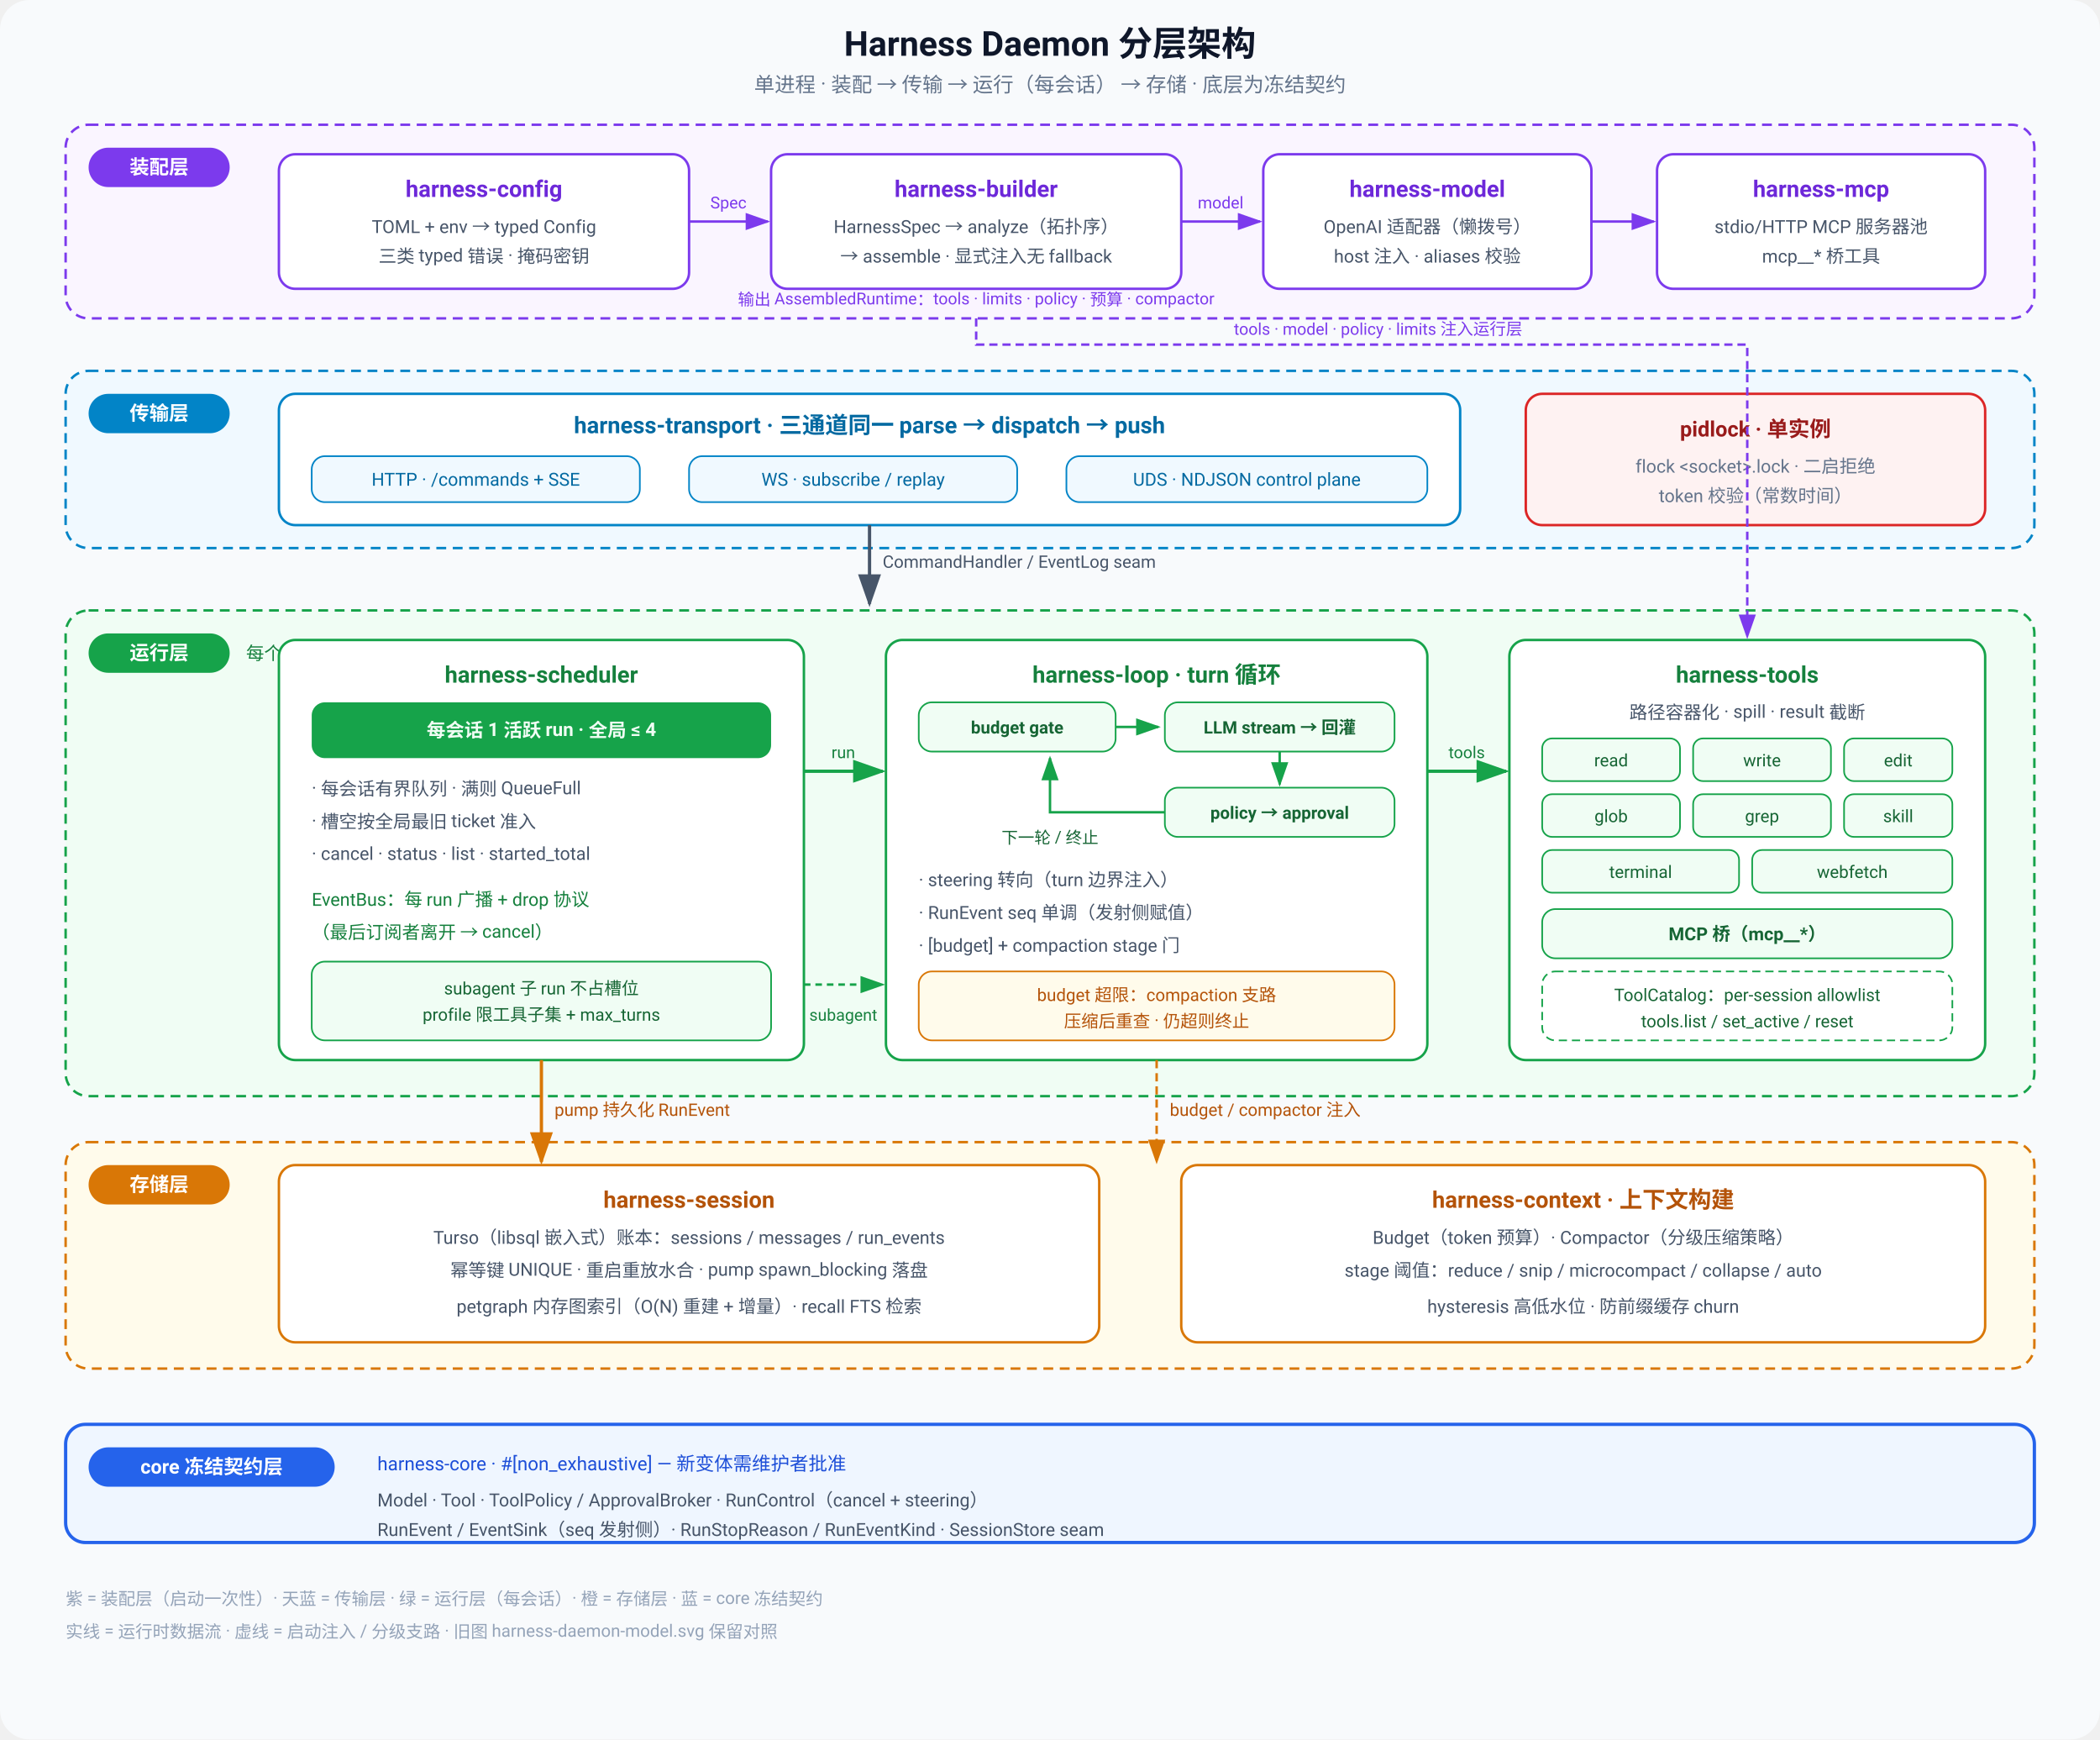
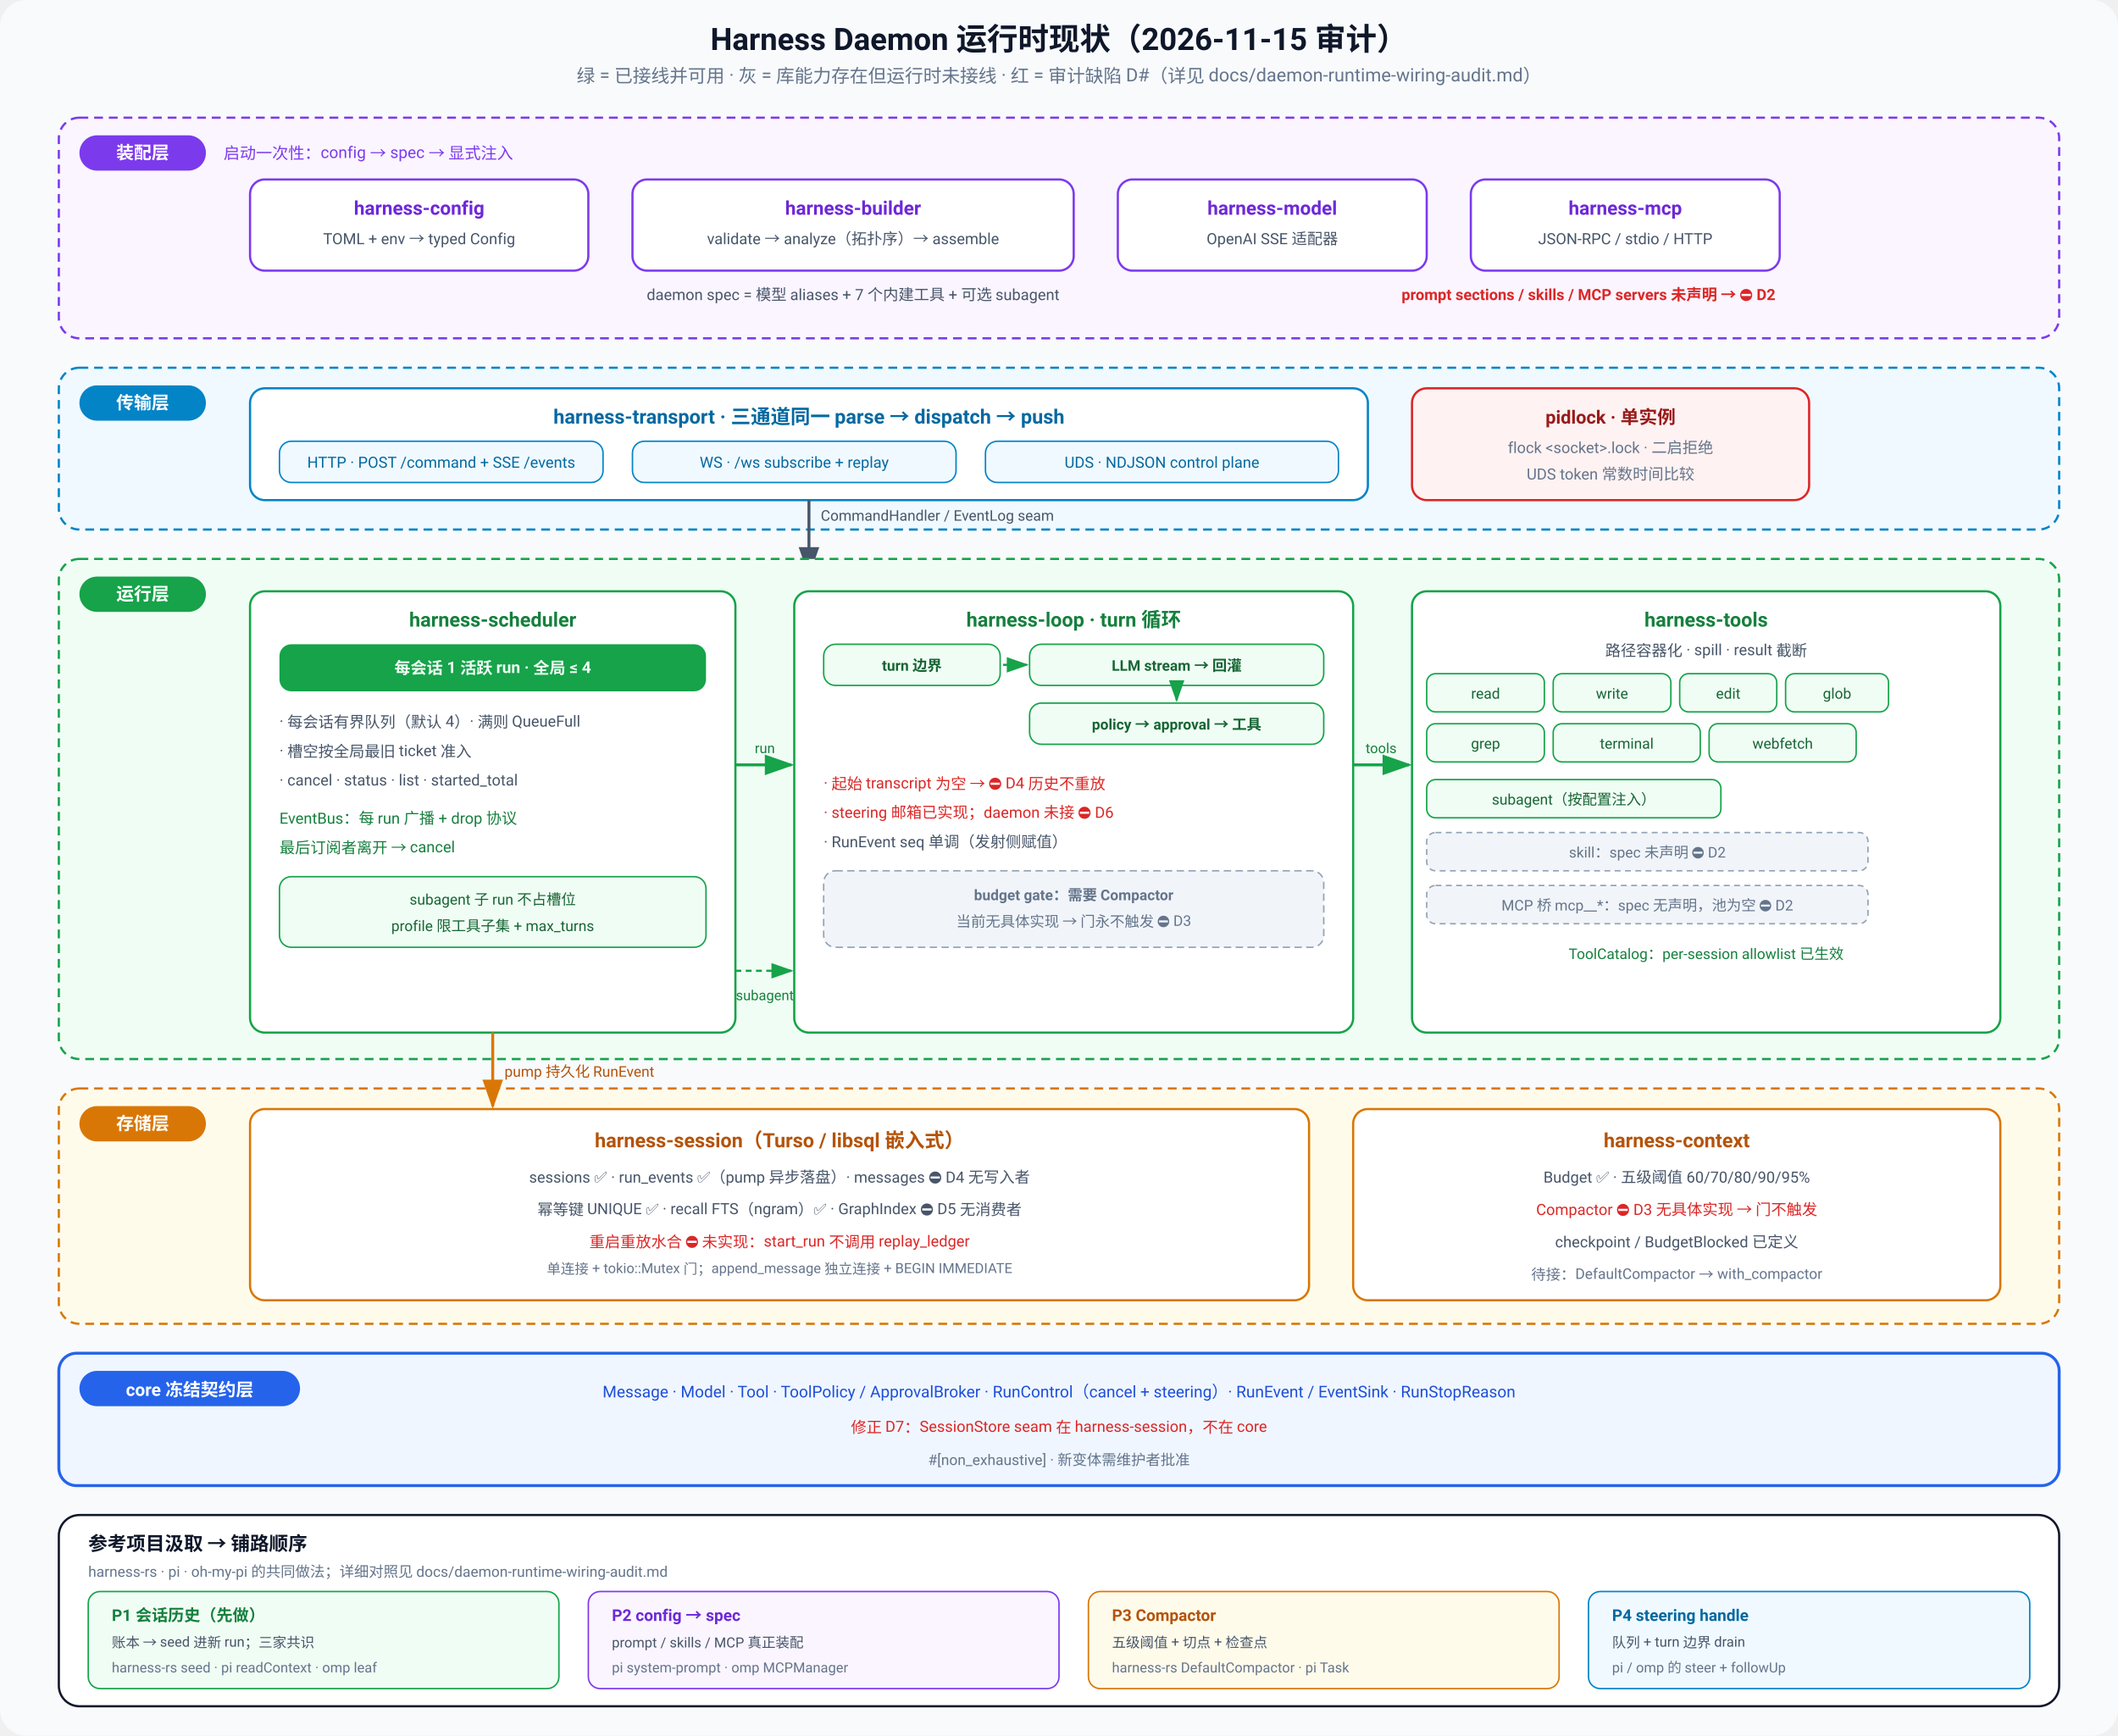
- <svg xmlns="http://www.w3.org/2000/svg" width="1280" height="1060" viewBox="0 0 1280 1060" font-family="system-ui, -apple-system, 'Segoe UI', Roboto, 'Noto Sans CJK SC', 'PingFang SC', 'Microsoft YaHei', sans-serif">
+ <svg xmlns="http://www.w3.org/2000/svg" width="1440" height="1180" viewBox="0 0 1440 1180" font-family="system-ui, -apple-system, 'Segoe UI', Roboto, 'Noto Sans CJK SC', 'PingFang SC', 'Microsoft YaHei', sans-serif">
  <defs>
    <marker id="arr" markerWidth="10" markerHeight="7" refX="9" refY="3.5" orient="auto">
      <polygon points="0 0, 10 3.5, 0 7" fill="#475569" />
    </marker>
    <marker id="arr-green" markerWidth="10" markerHeight="7" refX="9" refY="3.5" orient="auto">
      <polygon points="0 0, 10 3.5, 0 7" fill="#16a34a" />
    </marker>
    <marker id="arr-amber" markerWidth="10" markerHeight="7" refX="9" refY="3.5" orient="auto">
      <polygon points="0 0, 10 3.5, 0 7" fill="#d97706" />
    </marker>
    <marker id="arr-purple" markerWidth="10" markerHeight="7" refX="9" refY="3.5" orient="auto">
      <polygon points="0 0, 10 3.5, 0 7" fill="#7c3aed" />
    </marker>
  </defs>
-   <rect width="1280" height="1060" fill="#f8fafc" rx="18" />
-   <text x="640" y="34" text-anchor="middle" font-size="21" font-weight="700" fill="#0f172a">Harness Daemon 分层架构</text>
-   <text x="640" y="56" text-anchor="middle" font-size="12.5" fill="#64748b">单进程 · 装配 → 传输 → 运行（每会话） → 存储 · 底层为冻结契约</text>
-   <rect x="40" y="76" width="1200" height="118" rx="14" fill="#faf5ff" stroke="#7c3aed" stroke-width="1.5" stroke-dasharray="6 4" />
-   <rect x="54" y="90" width="86" height="24" rx="12" fill="#7c3aed" />
-   <text x="97" y="106" text-anchor="middle" font-size="12" font-weight="700" fill="#ffffff">装配层</text>
-   <rect x="170" y="94" width="250" height="82" rx="10" fill="#ffffff" stroke="#7c3aed" stroke-width="1.5" />
-   <text x="295" y="120" text-anchor="middle" font-size="14" font-weight="700" fill="#6d28d9">harness-config</text>
-   <text x="295" y="142" text-anchor="middle" font-size="11" fill="#475569">TOML + env → typed Config</text>
-   <text x="295" y="160" text-anchor="middle" font-size="11" fill="#475569">三类 typed 错误 · 掩码密钥</text>
-   <rect x="470" y="94" width="250" height="82" rx="10" fill="#ffffff" stroke="#7c3aed" stroke-width="1.5" />
-   <text x="595" y="120" text-anchor="middle" font-size="14" font-weight="700" fill="#6d28d9">harness-builder</text>
-   <text x="595" y="142" text-anchor="middle" font-size="11" fill="#475569">HarnessSpec → analyze（拓扑序）</text>
-   <text x="595" y="160" text-anchor="middle" font-size="11" fill="#475569">→ assemble · 显式注入无 fallback</text>
-   <rect x="770" y="94" width="200" height="82" rx="10" fill="#ffffff" stroke="#7c3aed" stroke-width="1.5" />
-   <text x="870" y="120" text-anchor="middle" font-size="14" font-weight="700" fill="#6d28d9">harness-model</text>
-   <text x="870" y="142" text-anchor="middle" font-size="11" fill="#475569">OpenAI 适配器（懒拨号）</text>
-   <text x="870" y="160" text-anchor="middle" font-size="11" fill="#475569">host 注入 · aliases 校验</text>
-   <rect x="1010" y="94" width="200" height="82" rx="10" fill="#ffffff" stroke="#7c3aed" stroke-width="1.5" />
-   <text x="1110" y="120" text-anchor="middle" font-size="14" font-weight="700" fill="#6d28d9">harness-mcp</text>
-   <text x="1110" y="142" text-anchor="middle" font-size="11" fill="#475569">stdio/HTTP MCP 服务器池</text>
-   <text x="1110" y="160" text-anchor="middle" font-size="11" fill="#475569">mcp__* 桥工具</text>
-   <line x1="420" y1="135" x2="468" y2="135" stroke="#7c3aed" stroke-width="1.5" marker-end="url(#arr-purple)" />
-   <text x="444" y="127" text-anchor="middle" font-size="10" fill="#7c3aed">Spec</text>
-   <line x1="720" y1="135" x2="768" y2="135" stroke="#7c3aed" stroke-width="1.5" marker-end="url(#arr-purple)" />
-   <line x1="970" y1="135" x2="1008" y2="135" stroke="#7c3aed" stroke-width="1.5" marker-end="url(#arr-purple)" />
-   <text x="744" y="127" text-anchor="middle" font-size="10" fill="#7c3aed">model</text>
-   <text x="595" y="186" text-anchor="middle" font-size="10" fill="#7c3aed">输出 AssembledRuntime：tools · limits · policy · 预算 · compactor</text>
-   <rect x="40" y="226" width="1200" height="108" rx="14" fill="#f0f9ff" stroke="#0284c7" stroke-width="1.5" stroke-dasharray="6 4" />
-   <rect x="54" y="240" width="86" height="24" rx="12" fill="#0284c7" />
-   <text x="97" y="256" text-anchor="middle" font-size="12" font-weight="700" fill="#ffffff">传输层</text>
-   <rect x="170" y="240" width="720" height="80" rx="10" fill="#ffffff" stroke="#0284c7" stroke-width="1.5" />
-   <text x="530" y="264" text-anchor="middle" font-size="14" font-weight="700" fill="#0369a1">harness-transport · 三通道同一 parse → dispatch → push</text>
-   <rect x="190" y="278" width="200" height="28" rx="8" fill="#f0f9ff" stroke="#0284c7" />
-   <text x="290" y="296" text-anchor="middle" font-size="11" fill="#0369a1">HTTP · /commands + SSE</text>
-   <rect x="420" y="278" width="200" height="28" rx="8" fill="#f0f9ff" stroke="#0284c7" />
-   <text x="520" y="296" text-anchor="middle" font-size="11" fill="#0369a1">WS · subscribe / replay</text>
-   <rect x="650" y="278" width="220" height="28" rx="8" fill="#f0f9ff" stroke="#0284c7" />
-   <text x="760" y="296" text-anchor="middle" font-size="11" fill="#0369a1">UDS · NDJSON control plane</text>
-   <rect x="930" y="240" width="280" height="80" rx="10" fill="#fef2f2" stroke="#dc2626" stroke-width="1.5" />
-   <text x="1070" y="266" text-anchor="middle" font-size="13" font-weight="700" fill="#991b1b">pidlock · 单实例</text>
-   <text x="1070" y="288" text-anchor="middle" font-size="11" fill="#64748b">flock &lt;socket&gt;.lock · 二启拒绝</text>
-   <text x="1070" y="306" text-anchor="middle" font-size="11" fill="#64748b">token 校验（常数时间）</text>
-   <line x1="530" y1="320" x2="530" y2="368" stroke="#475569" stroke-width="2" marker-end="url(#arr)" />
-   <text x="538" y="346" font-size="10.5" fill="#475569">CommandHandler / EventLog seam</text>
-   <rect x="40" y="372" width="1200" height="296" rx="14" fill="#f0fdf4" stroke="#16a34a" stroke-width="1.5" stroke-dasharray="6 4" />
-   <rect x="54" y="386" width="86" height="24" rx="12" fill="#16a34a" />
-   <text x="97" y="402" text-anchor="middle" font-size="12" font-weight="700" fill="#ffffff">运行层</text>
-   <text x="150" y="402" font-size="11" fill="#15803d">每个会话一份 · 互不影响并发</text>
-   <rect x="170" y="390" width="320" height="256" rx="10" fill="#ffffff" stroke="#16a34a" stroke-width="1.5" />
-   <text x="330" y="416" text-anchor="middle" font-size="14" font-weight="700" fill="#15803d">harness-scheduler</text>
-   <rect x="190" y="428" width="280" height="34" rx="8" fill="#16a34a" />
-   <text x="330" y="449" text-anchor="middle" font-size="11.5" font-weight="600" fill="#f0fdf4">每会话 1 活跃 run · 全局 ≤ 4</text>
-   <text x="190" y="484" font-size="11" fill="#475569">· 每会话有界队列 · 满则 QueueFull</text>
-   <text x="190" y="504" font-size="11" fill="#475569">· 槽空按全局最旧 ticket 准入</text>
-   <text x="190" y="524" font-size="11" fill="#475569">· cancel · status · list · started_total</text>
-   <text x="190" y="552" font-size="11" fill="#15803d">EventBus：每 run 广播 + drop 协议</text>
-   <text x="190" y="572" font-size="11" fill="#15803d">（最后订阅者离开 → cancel）</text>
-   <rect x="190" y="586" width="280" height="48" rx="8" fill="#f0fdf4" stroke="#16a34a" />
-   <text x="330" y="606" text-anchor="middle" font-size="10.5" fill="#166534">subagent 子 run 不占槽位</text>
-   <text x="330" y="622" text-anchor="middle" font-size="10.5" fill="#166534">profile 限工具子集 + max_turns</text>
-   <rect x="540" y="390" width="330" height="256" rx="10" fill="#ffffff" stroke="#16a34a" stroke-width="1.5" />
-   <text x="705" y="416" text-anchor="middle" font-size="14" font-weight="700" fill="#15803d">harness-loop · turn 循环</text>
-   <rect x="560" y="428" width="120" height="30" rx="8" fill="#f0fdf4" stroke="#16a34a" />
-   <text x="620" y="447" text-anchor="middle" font-size="10.5" font-weight="600" fill="#166534">budget gate</text>
-   <line x1="680" y1="443" x2="706" y2="443" stroke="#16a34a" stroke-width="1.5" marker-end="url(#arr-green)" />
-   <rect x="710" y="428" width="140" height="30" rx="8" fill="#f0fdf4" stroke="#16a34a" />
-   <text x="780" y="447" text-anchor="middle" font-size="10.5" font-weight="600" fill="#166534">LLM stream → 回灌</text>
-   <line x1="780" y1="458" x2="780" y2="478" stroke="#16a34a" stroke-width="1.5" marker-end="url(#arr-green)" />
-   <rect x="710" y="480" width="140" height="30" rx="8" fill="#f0fdf4" stroke="#16a34a" />
-   <text x="780" y="499" text-anchor="middle" font-size="10.5" font-weight="600" fill="#166534">policy → approval</text>
-   <path d="M 710 495 L 640 495 L 640 462" fill="none" stroke="#16a34a" stroke-width="1.5" marker-end="url(#arr-green)" />
-   <text x="640" y="514" text-anchor="middle" font-size="10" fill="#166534">下一轮 / 终止</text>
-   <text x="560" y="540" font-size="11" fill="#475569">· steering 转向（turn 边界注入）</text>
-   <text x="560" y="560" font-size="11" fill="#475569">· RunEvent seq 单调（发射侧赋值）</text>
-   <text x="560" y="580" font-size="11" fill="#475569">· [budget] + compaction stage 门</text>
-   <rect x="560" y="592" width="290" height="42" rx="8" fill="#fffbeb" stroke="#d97706" />
-   <text x="705" y="610" text-anchor="middle" font-size="10.5" fill="#b45309">budget 超限：compaction 支路</text>
-   <text x="705" y="626" text-anchor="middle" font-size="10.5" fill="#b45309">压缩后重查 · 仍超则终止</text>
-   <rect x="920" y="390" width="290" height="256" rx="10" fill="#ffffff" stroke="#16a34a" stroke-width="1.5" />
-   <text x="1065" y="416" text-anchor="middle" font-size="14" font-weight="700" fill="#15803d">harness-tools</text>
-   <text x="1065" y="438" text-anchor="middle" font-size="11" fill="#475569">路径容器化 · spill · result 截断</text>
-   <g font-size="10.5" fill="#166534" text-anchor="middle">
-     <rect x="940" y="450" width="84" height="26" rx="6" fill="#f0fdf4" stroke="#16a34a" />
-     <text x="982" y="467">read</text>
-     <rect x="1032" y="450" width="84" height="26" rx="6" fill="#f0fdf4" stroke="#16a34a" />
-     <text x="1074" y="467">write</text>
-     <rect x="1124" y="450" width="66" height="26" rx="6" fill="#f0fdf4" stroke="#16a34a" />
-     <text x="1157" y="467">edit</text>
-     <rect x="940" y="484" width="84" height="26" rx="6" fill="#f0fdf4" stroke="#16a34a" />
-     <text x="982" y="501">glob</text>
-     <rect x="1032" y="484" width="84" height="26" rx="6" fill="#f0fdf4" stroke="#16a34a" />
-     <text x="1074" y="501">grep</text>
-     <rect x="1124" y="484" width="66" height="26" rx="6" fill="#f0fdf4" stroke="#16a34a" />
-     <text x="1157" y="501">skill</text>
-     <rect x="940" y="518" width="120" height="26" rx="6" fill="#f0fdf4" stroke="#16a34a" />
-     <text x="1000" y="535">terminal</text>
-     <rect x="1068" y="518" width="122" height="26" rx="6" fill="#f0fdf4" stroke="#16a34a" />
-     <text x="1129" y="535">webfetch</text>
+   <rect width="1440" height="1180" fill="#f8fafc" rx="18" />
+   <text x="720" y="34" text-anchor="middle" font-size="21" font-weight="700" fill="#0f172a">Harness Daemon 运行时现状（2026-11-15 审计）</text>
+   <text x="720" y="56" text-anchor="middle" font-size="12.5" fill="#64748b">绿 = 已接线并可用 · 灰 = 库能力存在但运行时未接线 · 红 = 审计缺陷 D#（详见 docs/daemon-runtime-wiring-audit.md）</text>
+   <rect x="40" y="80" width="1360" height="150" rx="14" fill="#faf5ff" stroke="#7c3aed" stroke-width="1.5" stroke-dasharray="6 4" />
+   <rect x="54" y="92" width="86" height="24" rx="12" fill="#7c3aed" />
+   <text x="97" y="108" text-anchor="middle" font-size="12" font-weight="700" fill="#ffffff">装配层</text>
+   <text x="152" y="108" font-size="11" fill="#7c3aed">启动一次性：config → spec → 显式注入</text>
+   <rect x="170" y="122" width="230" height="62" rx="10" fill="#ffffff" stroke="#7c3aed" stroke-width="1.5" />
+   <text x="285" y="146" text-anchor="middle" font-size="13" font-weight="700" fill="#6d28d9">harness-config</text>
+   <text x="285" y="166" text-anchor="middle" font-size="10.5" fill="#475569">TOML + env → typed Config</text>
+   <rect x="430" y="122" width="300" height="62" rx="10" fill="#ffffff" stroke="#7c3aed" stroke-width="1.5" />
+   <text x="580" y="146" text-anchor="middle" font-size="13" font-weight="700" fill="#6d28d9">harness-builder</text>
+   <text x="580" y="166" text-anchor="middle" font-size="10.5" fill="#475569">validate → analyze（拓扑序）→ assemble</text>
+   <rect x="760" y="122" width="210" height="62" rx="10" fill="#ffffff" stroke="#7c3aed" stroke-width="1.5" />
+   <text x="865" y="146" text-anchor="middle" font-size="13" font-weight="700" fill="#6d28d9">harness-model</text>
+   <text x="865" y="166" text-anchor="middle" font-size="10.5" fill="#475569">OpenAI SSE 适配器</text>
+   <rect x="1000" y="122" width="210" height="62" rx="10" fill="#ffffff" stroke="#7c3aed" stroke-width="1.5" />
+   <text x="1105" y="146" text-anchor="middle" font-size="13" font-weight="700" fill="#6d28d9">harness-mcp</text>
+   <text x="1105" y="166" text-anchor="middle" font-size="10.5" fill="#475569">JSON-RPC / stdio / HTTP</text>
+   <text x="580" y="204" text-anchor="middle" font-size="10.5" fill="#475569">daemon spec = 模型 aliases + 7 个内建工具 + 可选 subagent</text>
+   <text x="1080" y="204" text-anchor="middle" font-size="10.5" font-weight="600" fill="#dc2626">prompt sections / skills / MCP servers 未声明 → ⛔ D2</text>
+   <rect x="40" y="250" width="1360" height="110" rx="14" fill="#f0f9ff" stroke="#0284c7" stroke-width="1.5" stroke-dasharray="6 4" />
+   <rect x="54" y="262" width="86" height="24" rx="12" fill="#0284c7" />
+   <text x="97" y="278" text-anchor="middle" font-size="12" font-weight="700" fill="#ffffff">传输层</text>
+   <rect x="170" y="264" width="760" height="76" rx="10" fill="#ffffff" stroke="#0284c7" stroke-width="1.5" />
+   <text x="550" y="288" text-anchor="middle" font-size="13.5" font-weight="700" fill="#0369a1">harness-transport · 三通道同一 parse → dispatch → push</text>
+   <rect x="190" y="300" width="220" height="28" rx="8" fill="#f0f9ff" stroke="#0284c7" />
+   <text x="300" y="318" text-anchor="middle" font-size="10.5" fill="#0369a1">HTTP · POST /command + SSE /events</text>
+   <rect x="430" y="300" width="220" height="28" rx="8" fill="#f0f9ff" stroke="#0284c7" />
+   <text x="540" y="318" text-anchor="middle" font-size="10.5" fill="#0369a1">WS · /ws subscribe + replay</text>
+   <rect x="670" y="300" width="240" height="28" rx="8" fill="#f0f9ff" stroke="#0284c7" />
+   <text x="790" y="318" text-anchor="middle" font-size="10.5" fill="#0369a1">UDS · NDJSON control plane</text>
+   <rect x="960" y="264" width="270" height="76" rx="10" fill="#fef2f2" stroke="#dc2626" stroke-width="1.5" />
+   <text x="1095" y="288" text-anchor="middle" font-size="12.5" font-weight="700" fill="#991b1b">pidlock · 单实例</text>
+   <text x="1095" y="308" text-anchor="middle" font-size="10.5" fill="#64748b">flock &lt;socket&gt;.lock · 二启拒绝</text>
+   <text x="1095" y="326" text-anchor="middle" font-size="10.5" fill="#64748b">UDS token 常数时间比较</text>
+   <line x1="550" y1="340" x2="550" y2="390" stroke="#475569" stroke-width="2" marker-end="url(#arr)" />
+   <text x="558" y="354" font-size="10" fill="#475569">CommandHandler / EventLog seam</text>
+   <rect x="40" y="380" width="1360" height="340" rx="14" fill="#f0fdf4" stroke="#16a34a" stroke-width="1.5" stroke-dasharray="6 4" />
+   <rect x="54" y="392" width="86" height="24" rx="12" fill="#16a34a" />
+   <text x="97" y="408" text-anchor="middle" font-size="12" font-weight="700" fill="#ffffff">运行层</text>
+   <rect x="170" y="402" width="330" height="300" rx="10" fill="#ffffff" stroke="#16a34a" stroke-width="1.5" />
+   <text x="335" y="426" text-anchor="middle" font-size="13.5" font-weight="700" fill="#15803d">harness-scheduler</text>
+   <rect x="190" y="438" width="290" height="32" rx="8" fill="#16a34a" />
+   <text x="335" y="458" text-anchor="middle" font-size="11" font-weight="600" fill="#f0fdf4">每会话 1 活跃 run · 全局 ≤ 4</text>
+   <text x="190" y="494" font-size="10.5" fill="#475569">· 每会话有界队列（默认 4）· 满则 QueueFull</text>
+   <text x="190" y="514" font-size="10.5" fill="#475569">· 槽空按全局最旧 ticket 准入</text>
+   <text x="190" y="534" font-size="10.5" fill="#475569">· cancel · status · list · started_total</text>
+   <text x="190" y="560" font-size="10.5" fill="#15803d">EventBus：每 run 广播 + drop 协议</text>
+   <text x="190" y="580" font-size="10.5" fill="#15803d">最后订阅者离开 → cancel</text>
+   <rect x="190" y="596" width="290" height="48" rx="8" fill="#f0fdf4" stroke="#16a34a" />
+   <text x="335" y="615" text-anchor="middle" font-size="10" fill="#166534">subagent 子 run 不占槽位</text>
+   <text x="335" y="633" text-anchor="middle" font-size="10" fill="#166534">profile 限工具子集 + max_turns</text>
+   <rect x="540" y="402" width="380" height="300" rx="10" fill="#ffffff" stroke="#16a34a" stroke-width="1.5" />
+   <text x="730" y="426" text-anchor="middle" font-size="13.5" font-weight="700" fill="#15803d">harness-loop · turn 循环</text>
+   <rect x="560" y="438" width="120" height="28" rx="8" fill="#f0fdf4" stroke="#16a34a" />
+   <text x="620" y="456" text-anchor="middle" font-size="10" font-weight="600" fill="#166534">turn 边界</text>
+   <line x1="682" y1="452" x2="698" y2="452" stroke="#16a34a" stroke-width="1.5" marker-end="url(#arr-green)" />
+   <rect x="700" y="438" width="200" height="28" rx="8" fill="#f0fdf4" stroke="#16a34a" />
+   <text x="800" y="456" text-anchor="middle" font-size="10" font-weight="600" fill="#166534">LLM stream → 回灌</text>
+   <line x1="800" y1="468" x2="800" y2="476" stroke="#16a34a" stroke-width="1.5" marker-end="url(#arr-green)" />
+   <rect x="700" y="478" width="200" height="28" rx="8" fill="#f0fdf4" stroke="#16a34a" />
+   <text x="800" y="496" text-anchor="middle" font-size="10" font-weight="600" fill="#166534">policy → approval → 工具</text>
+   <text x="560" y="536" font-size="10.5" fill="#dc2626">· 起始 transcript 为空 → ⛔ D4 历史不重放</text>
+   <text x="560" y="556" font-size="10.5" fill="#dc2626">· steering 邮箱已实现；daemon 未接 ⛔ D6</text>
+   <text x="560" y="576" font-size="10.5" fill="#475569">· RunEvent seq 单调（发射侧赋值）</text>
+   <rect x="560" y="592" width="340" height="52" rx="8" fill="#f1f5f9" stroke="#94a3b8" stroke-dasharray="5 3" />
+   <text x="730" y="612" text-anchor="middle" font-size="10" font-weight="600" fill="#64748b">budget gate：需要 Compactor</text>
+   <text x="730" y="630" text-anchor="middle" font-size="10" fill="#64748b">当前无具体实现 → 门永不触发 ⛔ D3</text>
+   <rect x="960" y="402" width="400" height="300" rx="10" fill="#ffffff" stroke="#16a34a" stroke-width="1.5" />
+   <text x="1160" y="426" text-anchor="middle" font-size="13.5" font-weight="700" fill="#15803d">harness-tools</text>
+   <text x="1160" y="446" text-anchor="middle" font-size="10.5" fill="#475569">路径容器化 · spill · result 截断</text>
+   <g font-size="10" fill="#166534" text-anchor="middle">
+     <rect x="970" y="458" width="80" height="26" rx="6" fill="#f0fdf4" stroke="#16a34a" />
+     <text x="1010" y="475">read</text>
+     <rect x="1056" y="458" width="80" height="26" rx="6" fill="#f0fdf4" stroke="#16a34a" />
+     <text x="1096" y="475">write</text>
+     <rect x="1142" y="458" width="66" height="26" rx="6" fill="#f0fdf4" stroke="#16a34a" />
+     <text x="1175" y="475">edit</text>
+     <rect x="1214" y="458" width="70" height="26" rx="6" fill="#f0fdf4" stroke="#16a34a" />
+     <text x="1249" y="475">glob</text>
+     <rect x="970" y="492" width="80" height="26" rx="6" fill="#f0fdf4" stroke="#16a34a" />
+     <text x="1010" y="509">grep</text>
+     <rect x="1056" y="492" width="100" height="26" rx="6" fill="#f0fdf4" stroke="#16a34a" />
+     <text x="1106" y="509">terminal</text>
+     <rect x="1162" y="492" width="100" height="26" rx="6" fill="#f0fdf4" stroke="#16a34a" />
+     <text x="1212" y="509">webfetch</text>
  </g>
-   <rect x="940" y="554" width="250" height="30" rx="8" fill="#f0fdf4" stroke="#16a34a" />
-   <text x="1065" y="573" text-anchor="middle" font-size="11" font-weight="600" fill="#166534">MCP 桥（mcp__*）</text>
-   <rect x="940" y="592" width="250" height="42" rx="8" fill="#ffffff" stroke="#16a34a" stroke-dasharray="5 3" />
-   <text x="1065" y="610" text-anchor="middle" font-size="10.5" fill="#166534">ToolCatalog：per-session allowlist</text>
-   <text x="1065" y="626" text-anchor="middle" font-size="10.5" fill="#166534">tools.list / set_active / reset</text>
-   <line x1="490" y1="470" x2="538" y2="470" stroke="#16a34a" stroke-width="2" marker-end="url(#arr-green)" />
-   <text x="514" y="462" text-anchor="middle" font-size="10" fill="#15803d">run</text>
-   <line x1="870" y1="470" x2="918" y2="470" stroke="#16a34a" stroke-width="2" marker-end="url(#arr-green)" />
-   <text x="894" y="462" text-anchor="middle" font-size="10" fill="#15803d">tools</text>
-   <line x1="490" y1="600" x2="538" y2="600" stroke="#16a34a" stroke-width="1.5" stroke-dasharray="4 3" marker-end="url(#arr-green)" />
-   <text x="514" y="622" text-anchor="middle" font-size="10" fill="#15803d">subagent</text>
-   <rect x="40" y="696" width="1200" height="138" rx="14" fill="#fffbeb" stroke="#d97706" stroke-width="1.5" stroke-dasharray="6 4" />
-   <rect x="54" y="710" width="86" height="24" rx="12" fill="#d97706" />
-   <text x="97" y="726" text-anchor="middle" font-size="12" font-weight="700" fill="#ffffff">存储层</text>
-   <rect x="170" y="710" width="500" height="108" rx="10" fill="#ffffff" stroke="#d97706" stroke-width="1.5" />
-   <text x="420" y="736" text-anchor="middle" font-size="14" font-weight="700" fill="#b45309">harness-session</text>
-   <text x="420" y="758" text-anchor="middle" font-size="11" fill="#475569">Turso（libsql 嵌入式）账本：sessions / messages / run_events</text>
-   <text x="420" y="778" text-anchor="middle" font-size="11" fill="#475569">幂等键 UNIQUE · 重启重放水合 · pump spawn_blocking 落盘</text>
-   <text x="420" y="800" text-anchor="middle" font-size="11" fill="#475569">petgraph 内存图索引（O(N) 重建 + 增量）· recall FTS 检索</text>
-   <rect x="720" y="710" width="490" height="108" rx="10" fill="#ffffff" stroke="#d97706" stroke-width="1.5" />
-   <text x="965" y="736" text-anchor="middle" font-size="14" font-weight="700" fill="#b45309">harness-context · 上下文构建</text>
-   <text x="965" y="758" text-anchor="middle" font-size="11" fill="#475569">Budget（token 预算）· Compactor（分级压缩策略）</text>
-   <text x="965" y="778" text-anchor="middle" font-size="11" fill="#475569">stage 阈值：reduce / snip / microcompact / collapse / auto</text>
-   <text x="965" y="800" text-anchor="middle" font-size="11" fill="#475569">hysteresis 高低水位 · 防前缀缓存 churn</text>
-   <line x1="330" y1="646" x2="330" y2="708" stroke="#d97706" stroke-width="2" marker-end="url(#arr-amber)" />
-   <text x="338" y="680" font-size="10.5" fill="#b45309">pump 持久化 RunEvent</text>
-   <line x1="705" y1="646" x2="705" y2="708" stroke="#d97706" stroke-width="1.5" stroke-dasharray="5 3" marker-end="url(#arr-amber)" />
-   <text x="713" y="680" font-size="10.5" fill="#b45309">budget / compactor 注入</text>
-   <rect x="40" y="868" width="1200" height="72" rx="12" fill="#eff6ff" stroke="#2563eb" stroke-width="2" />
-   <rect x="54" y="882" width="150" height="24" rx="12" fill="#2563eb" />
-   <text x="129" y="898" text-anchor="middle" font-size="12" font-weight="700" fill="#ffffff">core 冻结契约层</text>
-   <text x="230" y="896" font-size="11.5" fill="#1d4ed8">harness-core · #[non_exhaustive] — 新变体需维护者批准</text>
-   <text x="230" y="918" font-size="11" fill="#475569">Model · Tool · ToolPolicy / ApprovalBroker · RunControl（cancel + steering）</text>
-   <text x="230" y="936" font-size="11" fill="#475569">RunEvent / EventSink（seq 发射侧）· RunStopReason / RunEventKind · SessionStore seam</text>
-   <path d="M 595 194 L 595 210 L 1065 210 L 1065 388" fill="none" stroke="#7c3aed" stroke-width="1.5" stroke-dasharray="5 3" marker-end="url(#arr-purple)" />
-   <text x="840" y="204" text-anchor="middle" font-size="10" fill="#7c3aed">tools · model · policy · limits 注入运行层</text>
-   <text x="40" y="978" font-size="10.5" fill="#94a3b8">紫 = 装配层（启动一次性）· 天蓝 = 传输层 · 绿 = 运行层（每会话）· 橙 = 存储层 · 蓝 = core 冻结契约</text>
-   <text x="40" y="998" font-size="10.5" fill="#94a3b8">实线 = 运行时数据流 · 虚线 = 启动注入 / 分级支路 · 旧图 harness-daemon-model.svg 保留对照</text>
+   <rect x="970" y="530" width="200" height="26" rx="6" fill="#f0fdf4" stroke="#16a34a" />
+   <text x="1070" y="547" text-anchor="middle" font-size="10" fill="#166534">subagent（按配置注入）</text>
+   <rect x="970" y="566" width="300" height="26" rx="6" fill="#f1f5f9" stroke="#94a3b8" stroke-dasharray="4 3" />
+   <text x="1120" y="583" text-anchor="middle" font-size="10" fill="#64748b">skill：spec 未声明 ⛔ D2</text>
+   <rect x="970" y="602" width="300" height="26" rx="6" fill="#f1f5f9" stroke="#94a3b8" stroke-dasharray="4 3" />
+   <text x="1120" y="619" text-anchor="middle" font-size="10" fill="#64748b">MCP 桥 mcp__*：spec 无声明，池为空 ⛔ D2</text>
+   <text x="1160" y="652" text-anchor="middle" font-size="10" fill="#15803d">ToolCatalog：per-session allowlist 已生效</text>
+   <line x1="500" y1="520" x2="538" y2="520" stroke="#16a34a" stroke-width="2" marker-end="url(#arr-green)" />
+   <text x="520" y="512" text-anchor="middle" font-size="9.5" fill="#15803d">run</text>
+   <line x1="920" y1="520" x2="958" y2="520" stroke="#16a34a" stroke-width="2" marker-end="url(#arr-green)" />
+   <text x="939" y="512" text-anchor="middle" font-size="9.5" fill="#15803d">tools</text>
+   <line x1="500" y1="660" x2="538" y2="660" stroke="#16a34a" stroke-width="1.5" stroke-dasharray="4 3" marker-end="url(#arr-green)" />
+   <text x="520" y="680" text-anchor="middle" font-size="9.5" fill="#15803d">subagent</text>
+   <rect x="40" y="740" width="1360" height="160" rx="14" fill="#fffbeb" stroke="#d97706" stroke-width="1.5" stroke-dasharray="6 4" />
+   <rect x="54" y="752" width="86" height="24" rx="12" fill="#d97706" />
+   <text x="97" y="768" text-anchor="middle" font-size="12" font-weight="700" fill="#ffffff">存储层</text>
+   <rect x="170" y="754" width="720" height="130" rx="10" fill="#ffffff" stroke="#d97706" stroke-width="1.5" />
+   <text x="530" y="780" text-anchor="middle" font-size="13.5" font-weight="700" fill="#b45309">harness-session（Turso / libsql 嵌入式）</text>
+   <text x="530" y="804" text-anchor="middle" font-size="10.5" fill="#475569">sessions ✅ · run_events ✅（pump 异步落盘）· messages ⛔ D4 无写入者</text>
+   <text x="530" y="826" text-anchor="middle" font-size="10.5" fill="#475569">幂等键 UNIQUE ✅ · recall FTS（ngram）✅ · GraphIndex ⛔ D5 无消费者</text>
+   <text x="530" y="848" text-anchor="middle" font-size="10.5" fill="#dc2626">重启重放水合 ⛔ 未实现：start_run 不调用 replay_ledger</text>
+   <text x="530" y="866" text-anchor="middle" font-size="9.5" fill="#64748b">单连接 + tokio::Mutex 门；append_message 独立连接 + BEGIN IMMEDIATE</text>
+   <rect x="920" y="754" width="440" height="130" rx="10" fill="#ffffff" stroke="#d97706" stroke-width="1.5" />
+   <text x="1140" y="780" text-anchor="middle" font-size="13.5" font-weight="700" fill="#b45309">harness-context</text>
+   <text x="1140" y="804" text-anchor="middle" font-size="10.5" fill="#475569">Budget ✅ · 五级阈值 60/70/80/90/95%</text>
+   <text x="1140" y="826" text-anchor="middle" font-size="10.5" fill="#dc2626">Compactor ⛔ D3 无具体实现 → 门不触发</text>
+   <text x="1140" y="848" text-anchor="middle" font-size="10.5" fill="#475569">checkpoint / BudgetBlocked 已定义</text>
+   <text x="1140" y="870" text-anchor="middle" font-size="10" fill="#64748b">待接：DefaultCompactor → with_compactor</text>
+   <line x1="335" y1="702" x2="335" y2="752" stroke="#d97706" stroke-width="2" marker-end="url(#arr-amber)" />
+   <text x="343" y="732" font-size="10" fill="#b45309">pump 持久化 RunEvent</text>
+   <rect x="40" y="920" width="1360" height="90" rx="12" fill="#eff6ff" stroke="#2563eb" stroke-width="2" />
+   <rect x="54" y="932" width="150" height="24" rx="12" fill="#2563eb" />
+   <text x="129" y="949" text-anchor="middle" font-size="12" font-weight="700" fill="#ffffff">core 冻结契约层</text>
+   <text x="720" y="950" text-anchor="middle" font-size="11" fill="#1d4ed8">Message · Model · Tool · ToolPolicy / ApprovalBroker · RunControl（cancel + steering）· RunEvent / EventSink · RunStopReason</text>
+   <text x="720" y="974" text-anchor="middle" font-size="10.5" fill="#dc2626">修正 D7：SessionStore seam 在 harness-session，不在 core</text>
+   <text x="720" y="996" text-anchor="middle" font-size="10" fill="#64748b">#[non_exhaustive] · 新变体需维护者批准</text>
+   <rect x="40" y="1030" width="1360" height="130" rx="14" fill="#ffffff" stroke="#0f172a" stroke-width="1.5" />
+   <text x="60" y="1054" font-size="13" font-weight="700" fill="#0f172a">参考项目汲取 → 铺路顺序</text>
+   <text x="60" y="1072" font-size="10" fill="#64748b">harness-rs · pi · oh-my-pi 的共同做法；详细对照见 docs/daemon-runtime-wiring-audit.md</text>
+   <rect x="60" y="1082" width="320" height="66" rx="8" fill="#f0fdf4" stroke="#16a34a" />
+   <text x="76" y="1102" font-size="11" font-weight="700" fill="#15803d">P1 会话历史（先做）</text>
+   <text x="76" y="1120" font-size="9.5" fill="#475569">账本 → seed 进新 run；三家共识</text>
+   <text x="76" y="1137" font-size="9.5" fill="#64748b">harness-rs seed · pi readContext · omp leaf</text>
+   <rect x="400" y="1082" width="320" height="66" rx="8" fill="#faf5ff" stroke="#7c3aed" />
+   <text x="416" y="1102" font-size="11" font-weight="700" fill="#6d28d9">P2 config → spec</text>
+   <text x="416" y="1120" font-size="9.5" fill="#475569">prompt / skills / MCP 真正装配</text>
+   <text x="416" y="1137" font-size="9.5" fill="#64748b">pi system-prompt · omp MCPManager</text>
+   <rect x="740" y="1082" width="320" height="66" rx="8" fill="#fffbeb" stroke="#d97706" />
+   <text x="756" y="1102" font-size="11" font-weight="700" fill="#b45309">P3 Compactor</text>
+   <text x="756" y="1120" font-size="9.5" fill="#475569">五级阈值 + 切点 + 检查点</text>
+   <text x="756" y="1137" font-size="9.5" fill="#64748b">harness-rs DefaultCompactor · pi Task</text>
+   <rect x="1080" y="1082" width="300" height="66" rx="8" fill="#f0f9ff" stroke="#0284c7" />
+   <text x="1096" y="1102" font-size="11" font-weight="700" fill="#0369a1">P4 steering handle</text>
+   <text x="1096" y="1120" font-size="9.5" fill="#475569">队列 + turn 边界 drain</text>
+   <text x="1096" y="1137" font-size="9.5" fill="#64748b">pi / omp 的 steer + followUp</text>
</svg>
